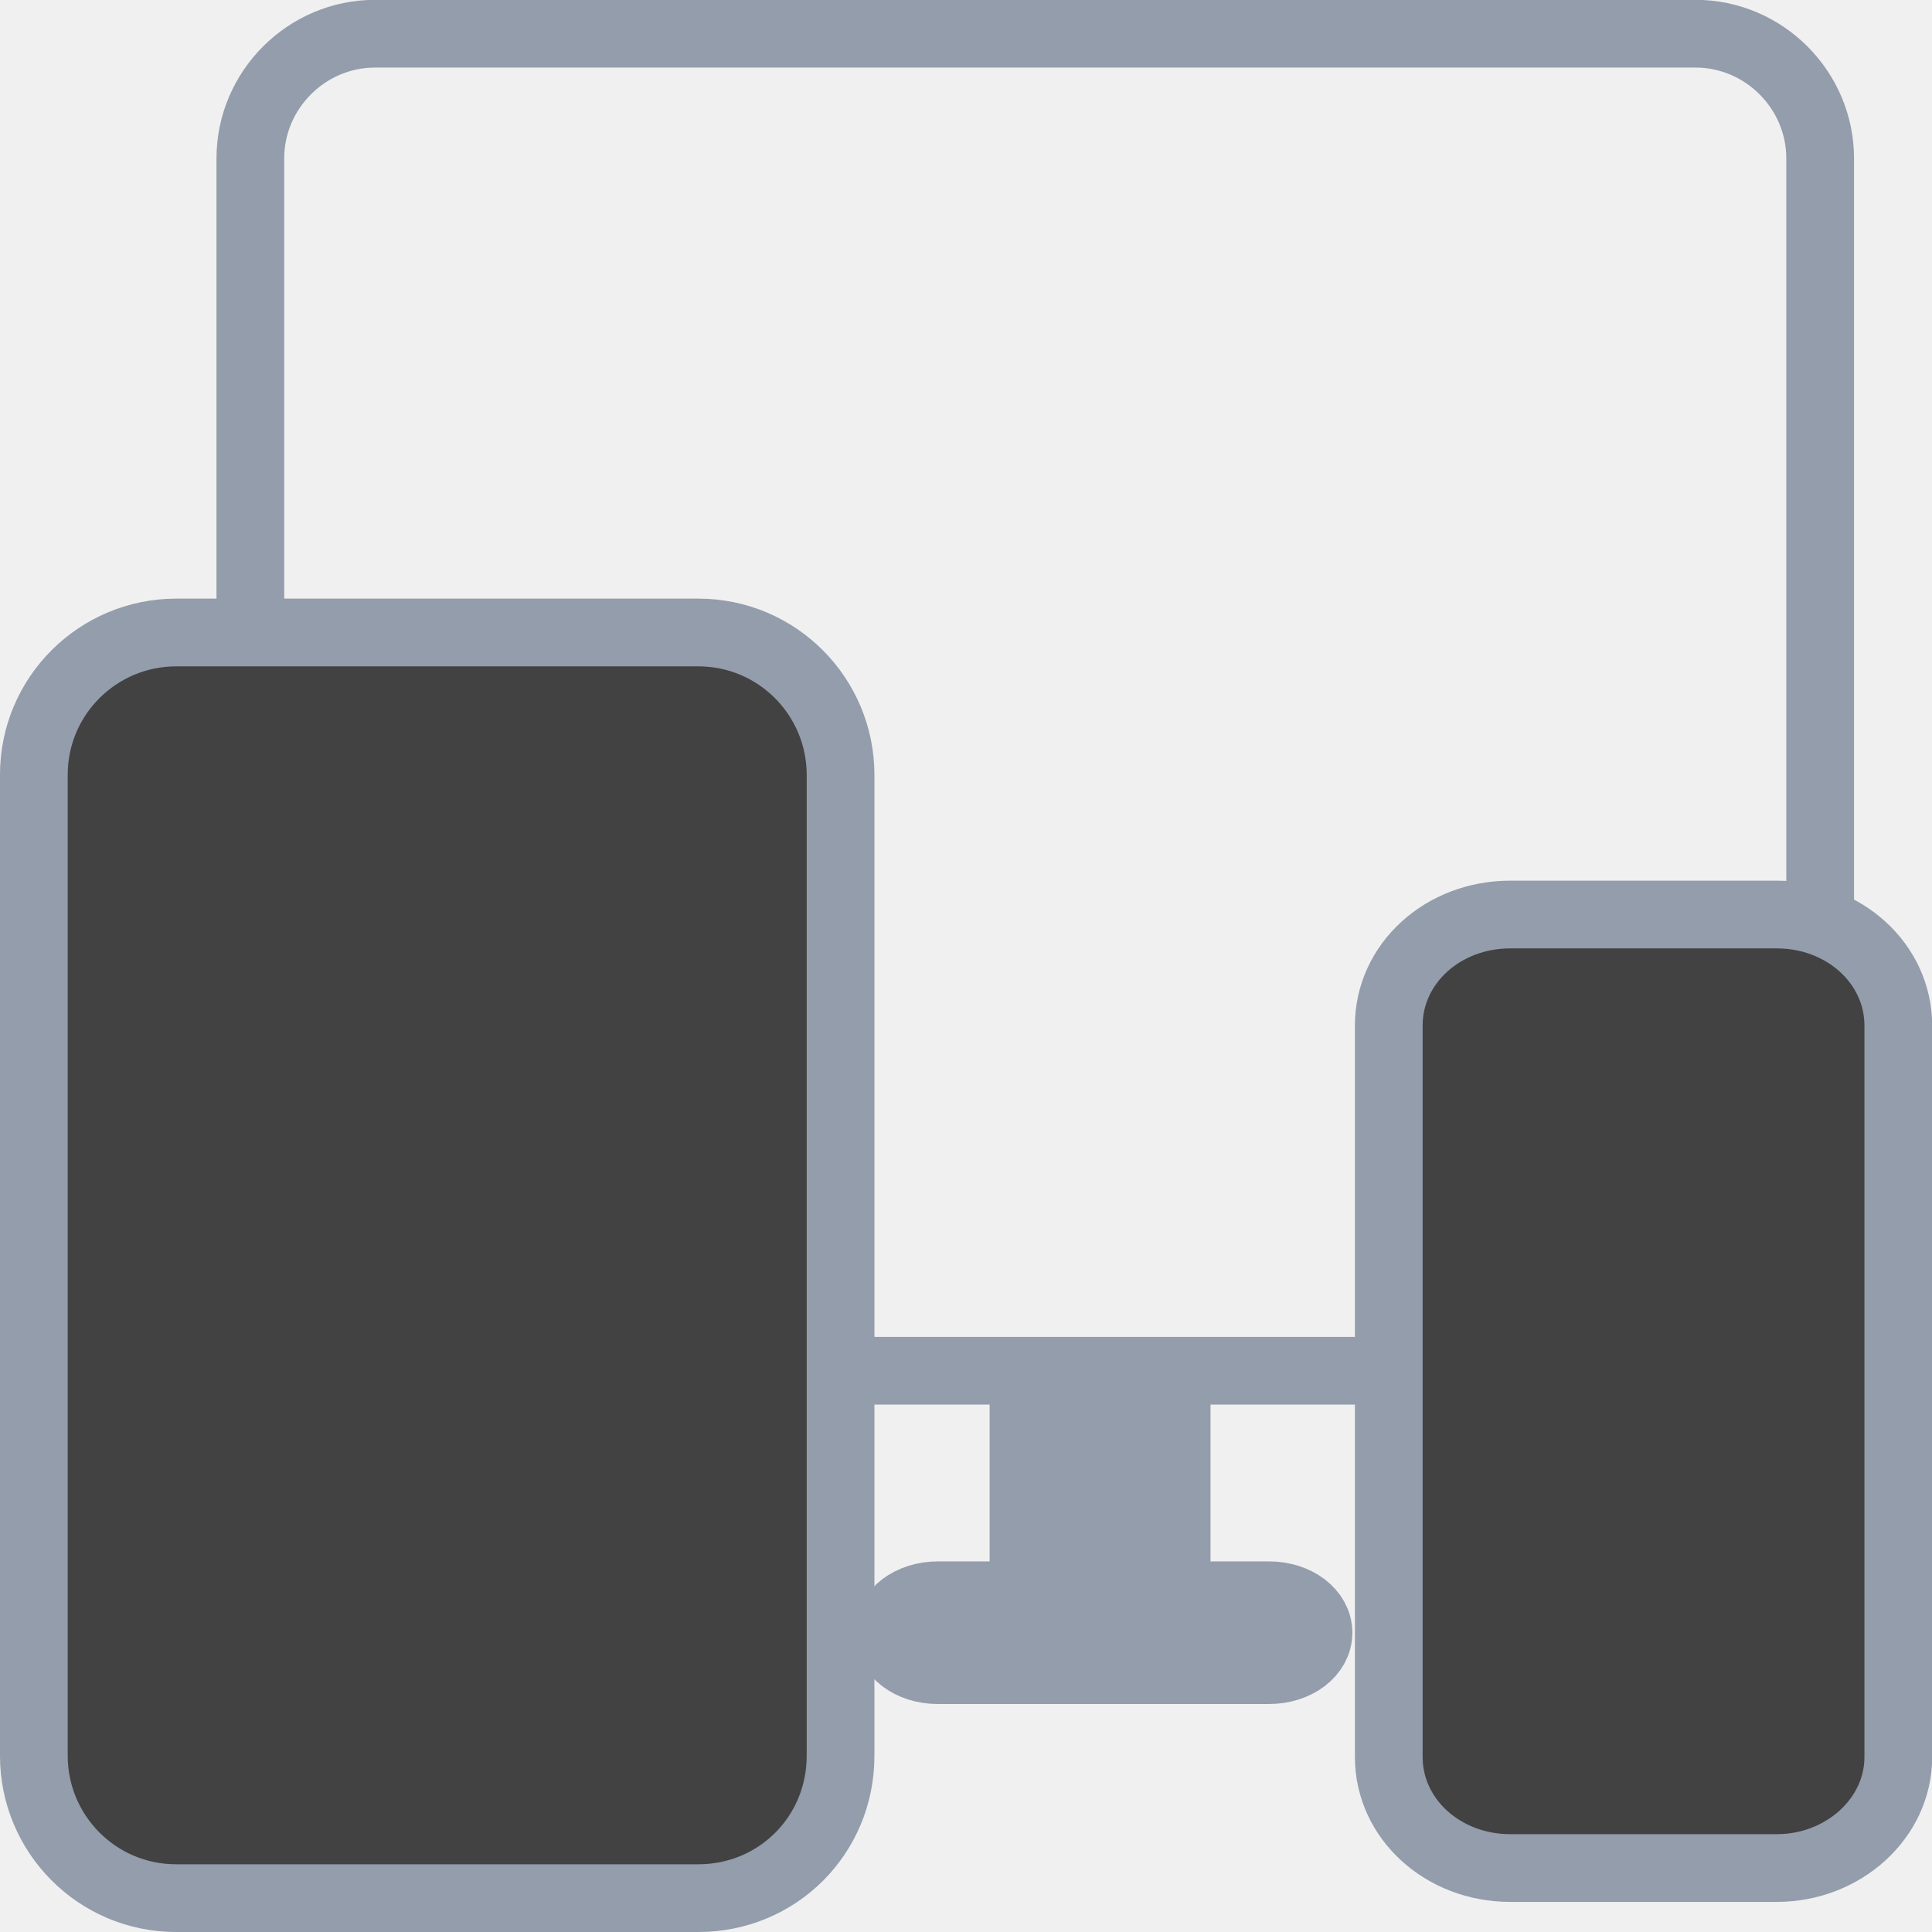
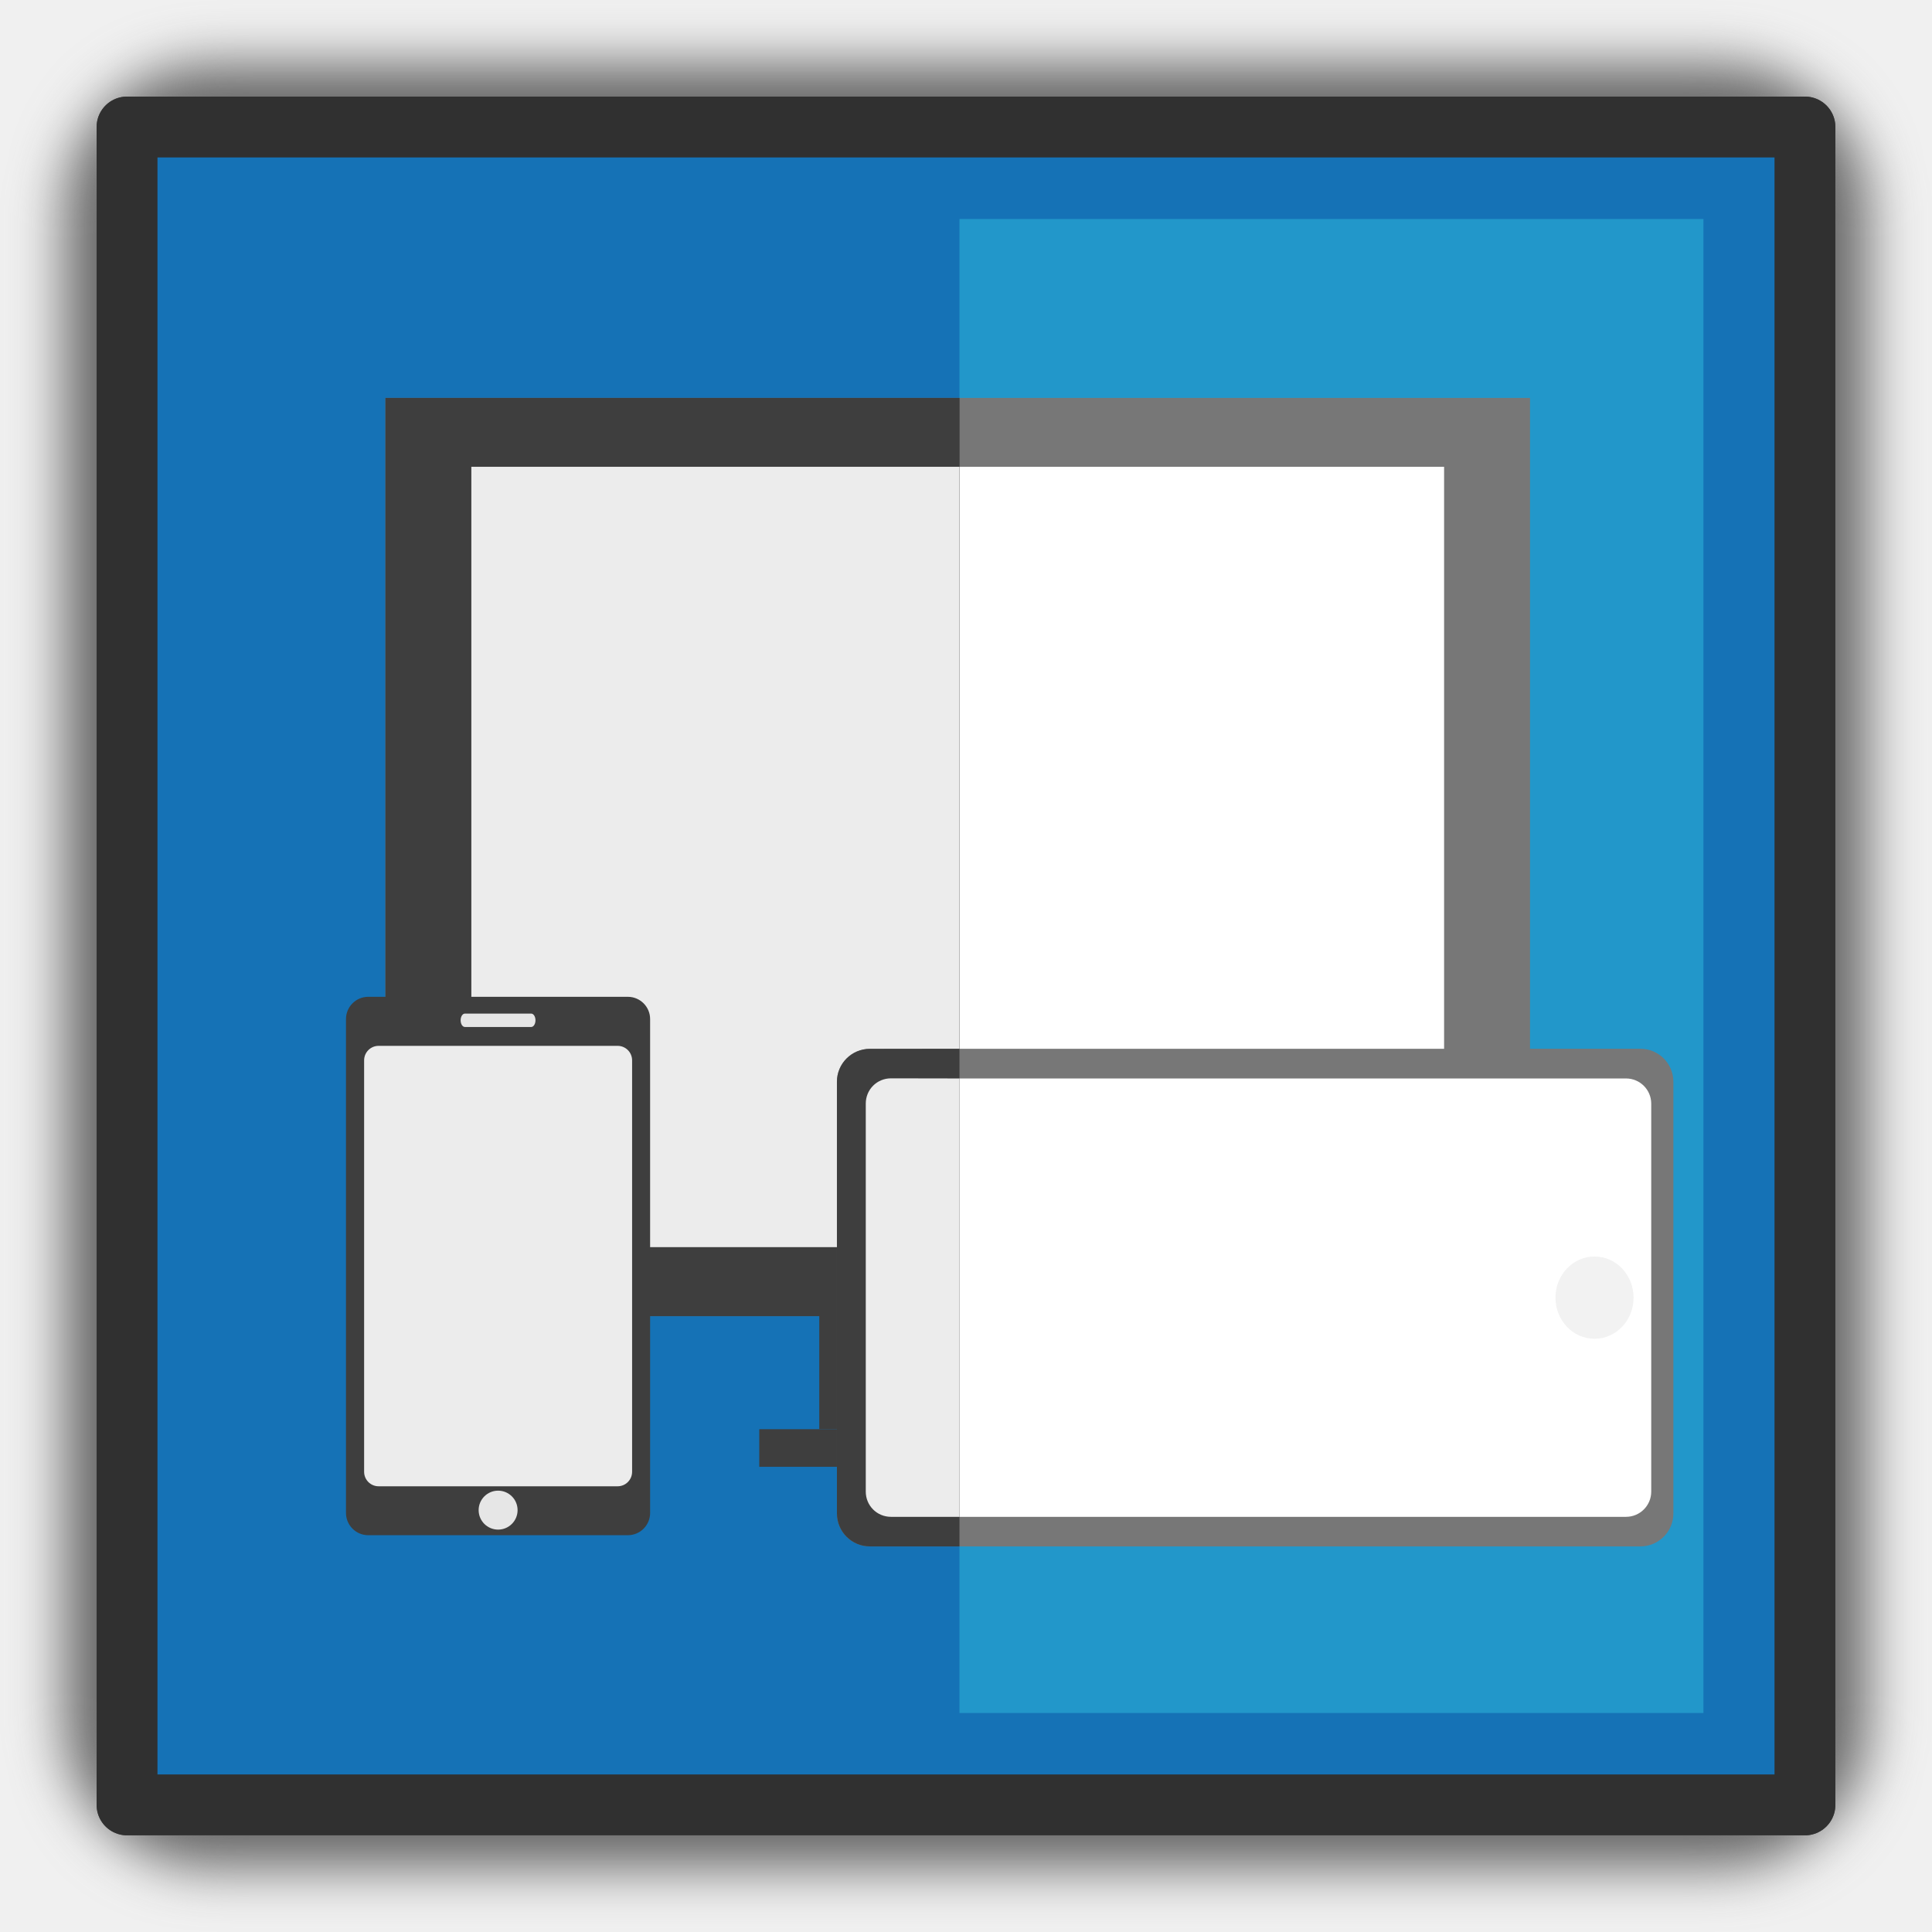
- <svg xmlns="http://www.w3.org/2000/svg" width="10.583mm" height="10.583mm" viewBox="0 0 10.583 10.583" version="1.1" id="svg1544">
-   <defs id="defs1538">
-     </defs>
-   <g id="layer1" transform="translate(-39.44962,-316.1134)">
-     <path style="fill:none;fill-opacity:1;stroke:#939dac;stroke-width:0.371;stroke-miterlimit:4;stroke-dasharray:none;stroke-opacity:1" id="path4" d="m 48.737,323.622 h -7.233 c -0.375,0 -0.683,-0.308 -0.683,-0.683 v -5.958 c 0,-0.375 0.308,-0.683 0.683,-0.683 h 7.233 c 0.375,0 0.683,0.308 0.683,0.683 v 5.958 c 0,0.383 -0.308,0.683 -0.683,0.683 z" class="st0" />
-     <path style="fill:#939dac;fill-opacity:1;stroke:#939dac;stroke-width:0.371;stroke-miterlimit:4;stroke-dasharray:none;stroke-opacity:1" id="path6" d="m 45.696,325.018 h -0.442 c -0.108,0 -0.198,-0.12 -0.198,-0.263 v -1.028 h 0.839 v 1.028 c 0,0.15 -0.091,0.263 -0.198,0.263 z" class="st1" />
-     <path style="fill:#939dac;fill-opacity:1;stroke:#939dac;stroke-width:0.371;stroke-miterlimit:4;stroke-dasharray:none;stroke-opacity:1" id="path10" d="m 46.402,325.262 h -1.816 c -0.15,0 -0.27,-0.091 -0.27,-0.205 v 0 c 0,-0.114 0.12,-0.205 0.27,-0.205 h 1.816 c 0.15,0 0.27,0.091 0.27,0.205 v 0 c 0,0.114 -0.12,0.205 -0.27,0.205 z" class="st1" />
-     <path style="fill:#424242;fill-opacity:1;stroke:#939dac;stroke-width:0.371;stroke-miterlimit:4;stroke-dasharray:none;stroke-opacity:1" id="path42" d="m 43.274,326.511 h -2.859 c -0.435,0 -0.78,-0.353 -0.78,-0.78 v -5.373 c 0,-0.435 0.353,-0.78 0.78,-0.78 h 2.859 c 0.435,0 0.78,0.353 0.78,0.78 v 5.373 c 0,0.435 -0.345,0.78 -0.78,0.78 z" class="st7" />
-     <path style="fill:#424242;fill-opacity:1;stroke:#939dac;stroke-width:0.371;stroke-miterlimit:4;stroke-dasharray:none;stroke-opacity:1" id="path28" d="m 49.183,326.346 h -1.461 c -0.369,0 -0.665,-0.27 -0.665,-0.608 v -4.007 c 0,-0.338 0.295,-0.608 0.665,-0.608 h 1.461 c 0.369,0 0.665,0.27 0.665,0.608 v 4.007 c 0,0.338 -0.304,0.608 -0.665,0.608 z" class="st6" />
+ <svg xmlns="http://www.w3.org/2000/svg" width="15.875mm" height="15.875mm" viewBox="0 0 15.875 15.875" version="1.1" id="svg1737">
+   <defs id="defs1731">
+     <filter style="color-interpolation-filters:sRGB" id="filter1341" x="-0.036" width="1.072" y="-0.036" height="1.072">
+       <feGaussianBlur stdDeviation="0.224" id="feGaussianBlur1343" />
+     </filter>
+   </defs>
+   <g id="layer1" transform="translate(17.00894,-306.4494)">
+     <rect ry="0" rx="0" y="307.493" x="-15.965" height="13.787" width="13.787" id="rect1620" style="opacity:1;fill:#563d7c;fill-opacity:1;stroke:#303030;stroke-width:0.5;stroke-linecap:round;stroke-linejoin:round;stroke-miterlimit:4;stroke-dasharray:none;stroke-dashoffset:0;stroke-opacity:1;paint-order:fill markers stroke" />
+     <rect ry="1.214" transform="matrix(0.9934234,0,0,0.9934234,-106.9485,425.9349)" y="-119.74" x="91.072" height="14.907" width="14.907" id="rect1622" style="opacity:1;fill:#666666;fill-opacity:1;stroke:none;stroke-width:0.503;stroke-linecap:round;stroke-linejoin:round;stroke-miterlimit:4;stroke-dasharray:none;stroke-dashoffset:0;stroke-opacity:0.502;paint-order:fill markers stroke;filter:url(#filter1341)" rx="1.214" />
+     <rect style="opacity:1;fill:#1572b6;fill-opacity:1;stroke:#303030;stroke-width:0.5;stroke-linecap:round;stroke-linejoin:round;stroke-miterlimit:4;stroke-dasharray:none;stroke-dashoffset:0;stroke-opacity:1;paint-order:fill markers stroke" id="rect1624" width="13.787" height="13.787" x="-15.965" y="307.493" ry="0" rx="0" />
+     <path id="path1626" d="m -9.125,308.249 v 12.276 h 6.113 v -12.276 z" style="opacity:1;fill:#2297ca;fill-opacity:1;stroke:none;stroke-width:0.5;stroke-linecap:round;stroke-linejoin:round;stroke-miterlimit:4;stroke-dasharray:none;stroke-dashoffset:0;stroke-opacity:1;paint-order:fill markers stroke" />
+     <rect style="opacity:1;fill:#777777;fill-opacity:1;stroke:none;stroke-width:0.3;stroke-linecap:round;stroke-linejoin:round;stroke-miterlimit:4;stroke-dasharray:none;stroke-dashoffset:0;stroke-opacity:1;paint-order:stroke markers fill" id="rect1638" width="9.405" height="7.545" x="-13.842" y="309.719" />
+     <rect y="317.263" x="-10.277" height="0.93" width="2.274" id="rect1640" style="opacity:1;fill:#3e3e3e;fill-opacity:1;stroke:none;stroke-width:0.3;stroke-linecap:round;stroke-linejoin:round;stroke-miterlimit:4;stroke-dasharray:none;stroke-dashoffset:0;stroke-opacity:1;paint-order:stroke markers fill" />
+     <rect style="opacity:1;fill:#3e3e3e;fill-opacity:1;stroke:none;stroke-width:0.3;stroke-linecap:round;stroke-linejoin:round;stroke-miterlimit:4;stroke-dasharray:none;stroke-dashoffset:0;stroke-opacity:1;paint-order:stroke markers fill" id="rect1642" width="3.26" height="0.309" x="-10.77" y="318.193" />
+     <rect y="310.285" x="-13.136" height="6.412" width="7.993" id="rect1662" style="opacity:1;fill:#ffffff;fill-opacity:1;stroke:none;stroke-width:0.3;stroke-linecap:round;stroke-linejoin:round;stroke-miterlimit:4;stroke-dasharray:none;stroke-dashoffset:0;stroke-opacity:1;paint-order:stroke markers fill" />
+     <path style="opacity:1;fill:#3e3e3e;fill-opacity:1;stroke:none;stroke-width:0.5;stroke-linecap:round;stroke-linejoin:round;stroke-miterlimit:4;stroke-dasharray:none;stroke-dashoffset:0;stroke-opacity:1;paint-order:fill markers stroke" d="m -13.842,309.719 v 7.545 h 4.718 v -7.545 z" id="path1690" />
+     <path style="opacity:1;fill:#ececec;fill-opacity:1;stroke:none;stroke-width:0.3;stroke-linecap:round;stroke-linejoin:round;stroke-miterlimit:4;stroke-dasharray:none;stroke-dashoffset:0;stroke-opacity:1;paint-order:stroke markers fill" d="m -13.136,310.285 v 6.412 h 4.011 v -6.412 z" id="rect1694" />
+     <rect y="314.64" x="-14.166" height="4.424" width="2.499" id="rect1666" style="opacity:1;fill:#3e3e3e;fill-opacity:1;stroke:none;stroke-width:0.3;stroke-linecap:round;stroke-linejoin:round;stroke-miterlimit:4;stroke-dasharray:none;stroke-dashoffset:0;stroke-opacity:1;paint-order:stroke markers fill" ry="0.183" rx="0.183" />
+     <rect style="opacity:1;fill:#ececec;fill-opacity:1;stroke:none;stroke-width:0.3;stroke-linecap:round;stroke-linejoin:round;stroke-miterlimit:4;stroke-dasharray:none;stroke-dashoffset:0;stroke-opacity:1;paint-order:stroke markers fill" id="rect1670" width="2.202" height="3.619" x="-14.017" y="315.043" ry="0.119" rx="0.119" />
+     <rect style="opacity:1;fill:#e6e6e6;fill-opacity:1;stroke:none;stroke-width:0.3;stroke-linecap:round;stroke-linejoin:round;stroke-miterlimit:4;stroke-dasharray:none;stroke-dashoffset:0;stroke-opacity:1;paint-order:stroke markers fill" id="rect1660" width="0.615" height="0.11" x="-13.224" y="314.778" ry="0.055" rx="0.035" />
+     <circle style="opacity:1;fill:#e6e6e6;fill-opacity:1;stroke:none;stroke-width:0.3;stroke-linecap:round;stroke-linejoin:round;stroke-miterlimit:4;stroke-dasharray:none;stroke-dashoffset:0;stroke-opacity:1;paint-order:stroke markers fill" id="path1668" cx="-12.916" cy="318.858" r="0.16" />
+     <rect style="opacity:1;fill:#777777;fill-opacity:1;stroke:none;stroke-width:0.3;stroke-linecap:round;stroke-linejoin:round;stroke-miterlimit:4;stroke-dasharray:none;stroke-dashoffset:0;stroke-opacity:1;paint-order:stroke markers fill" id="rect1682" width="4.089" height="6.873" x="-319.156" y="-10.132" transform="rotate(-90)" ry="0.271" rx="0.271" />
+     <rect y="-9.894" x="-318.913" height="6.453" width="3.602" id="rect1684" style="opacity:1;fill:#ffffff;fill-opacity:1;stroke:none;stroke-width:0.3;stroke-linecap:round;stroke-linejoin:round;stroke-miterlimit:4;stroke-dasharray:none;stroke-dashoffset:0;stroke-opacity:1;paint-order:stroke markers fill" transform="rotate(-90)" ry="0.207" rx="0.207" />
+     <ellipse cy="-3.907" cx="-317.112" id="circle1688" style="opacity:1;fill:#f2f2f2;fill-opacity:1;stroke:none;stroke-width:0.3;stroke-linecap:round;stroke-linejoin:round;stroke-miterlimit:4;stroke-dasharray:none;stroke-dashoffset:0;stroke-opacity:1;paint-order:stroke markers fill" transform="rotate(-90)" rx="0.338" ry="0.321" />
+     <path style="opacity:1;fill:#3e3e3e;fill-opacity:1;stroke:none;stroke-width:0.5;stroke-linecap:round;stroke-linejoin:round;stroke-miterlimit:4;stroke-dasharray:none;stroke-dashoffset:0;stroke-opacity:1;paint-order:fill markers stroke" d="m -9.861,315.068 c -0.15,0 -0.271,0.121 -0.271,0.271 v 3.546 c 0,0.15 0.121,0.271 0.271,0.271 h 0.736 v -4.089 z" id="path1700" />
+     <path style="opacity:1;fill:#ececec;fill-opacity:1;stroke:none;stroke-width:0.3;stroke-linecap:round;stroke-linejoin:round;stroke-miterlimit:4;stroke-dasharray:none;stroke-dashoffset:0;stroke-opacity:1;paint-order:stroke markers fill" d="m -9.688,315.31 c -0.115,0 -0.207,0.092 -0.207,0.207 v 3.189 c 0,0.115 0.092,0.207 0.207,0.207 h 0.563 v -3.602 z" id="rect1704" />
  </g>
</svg>
